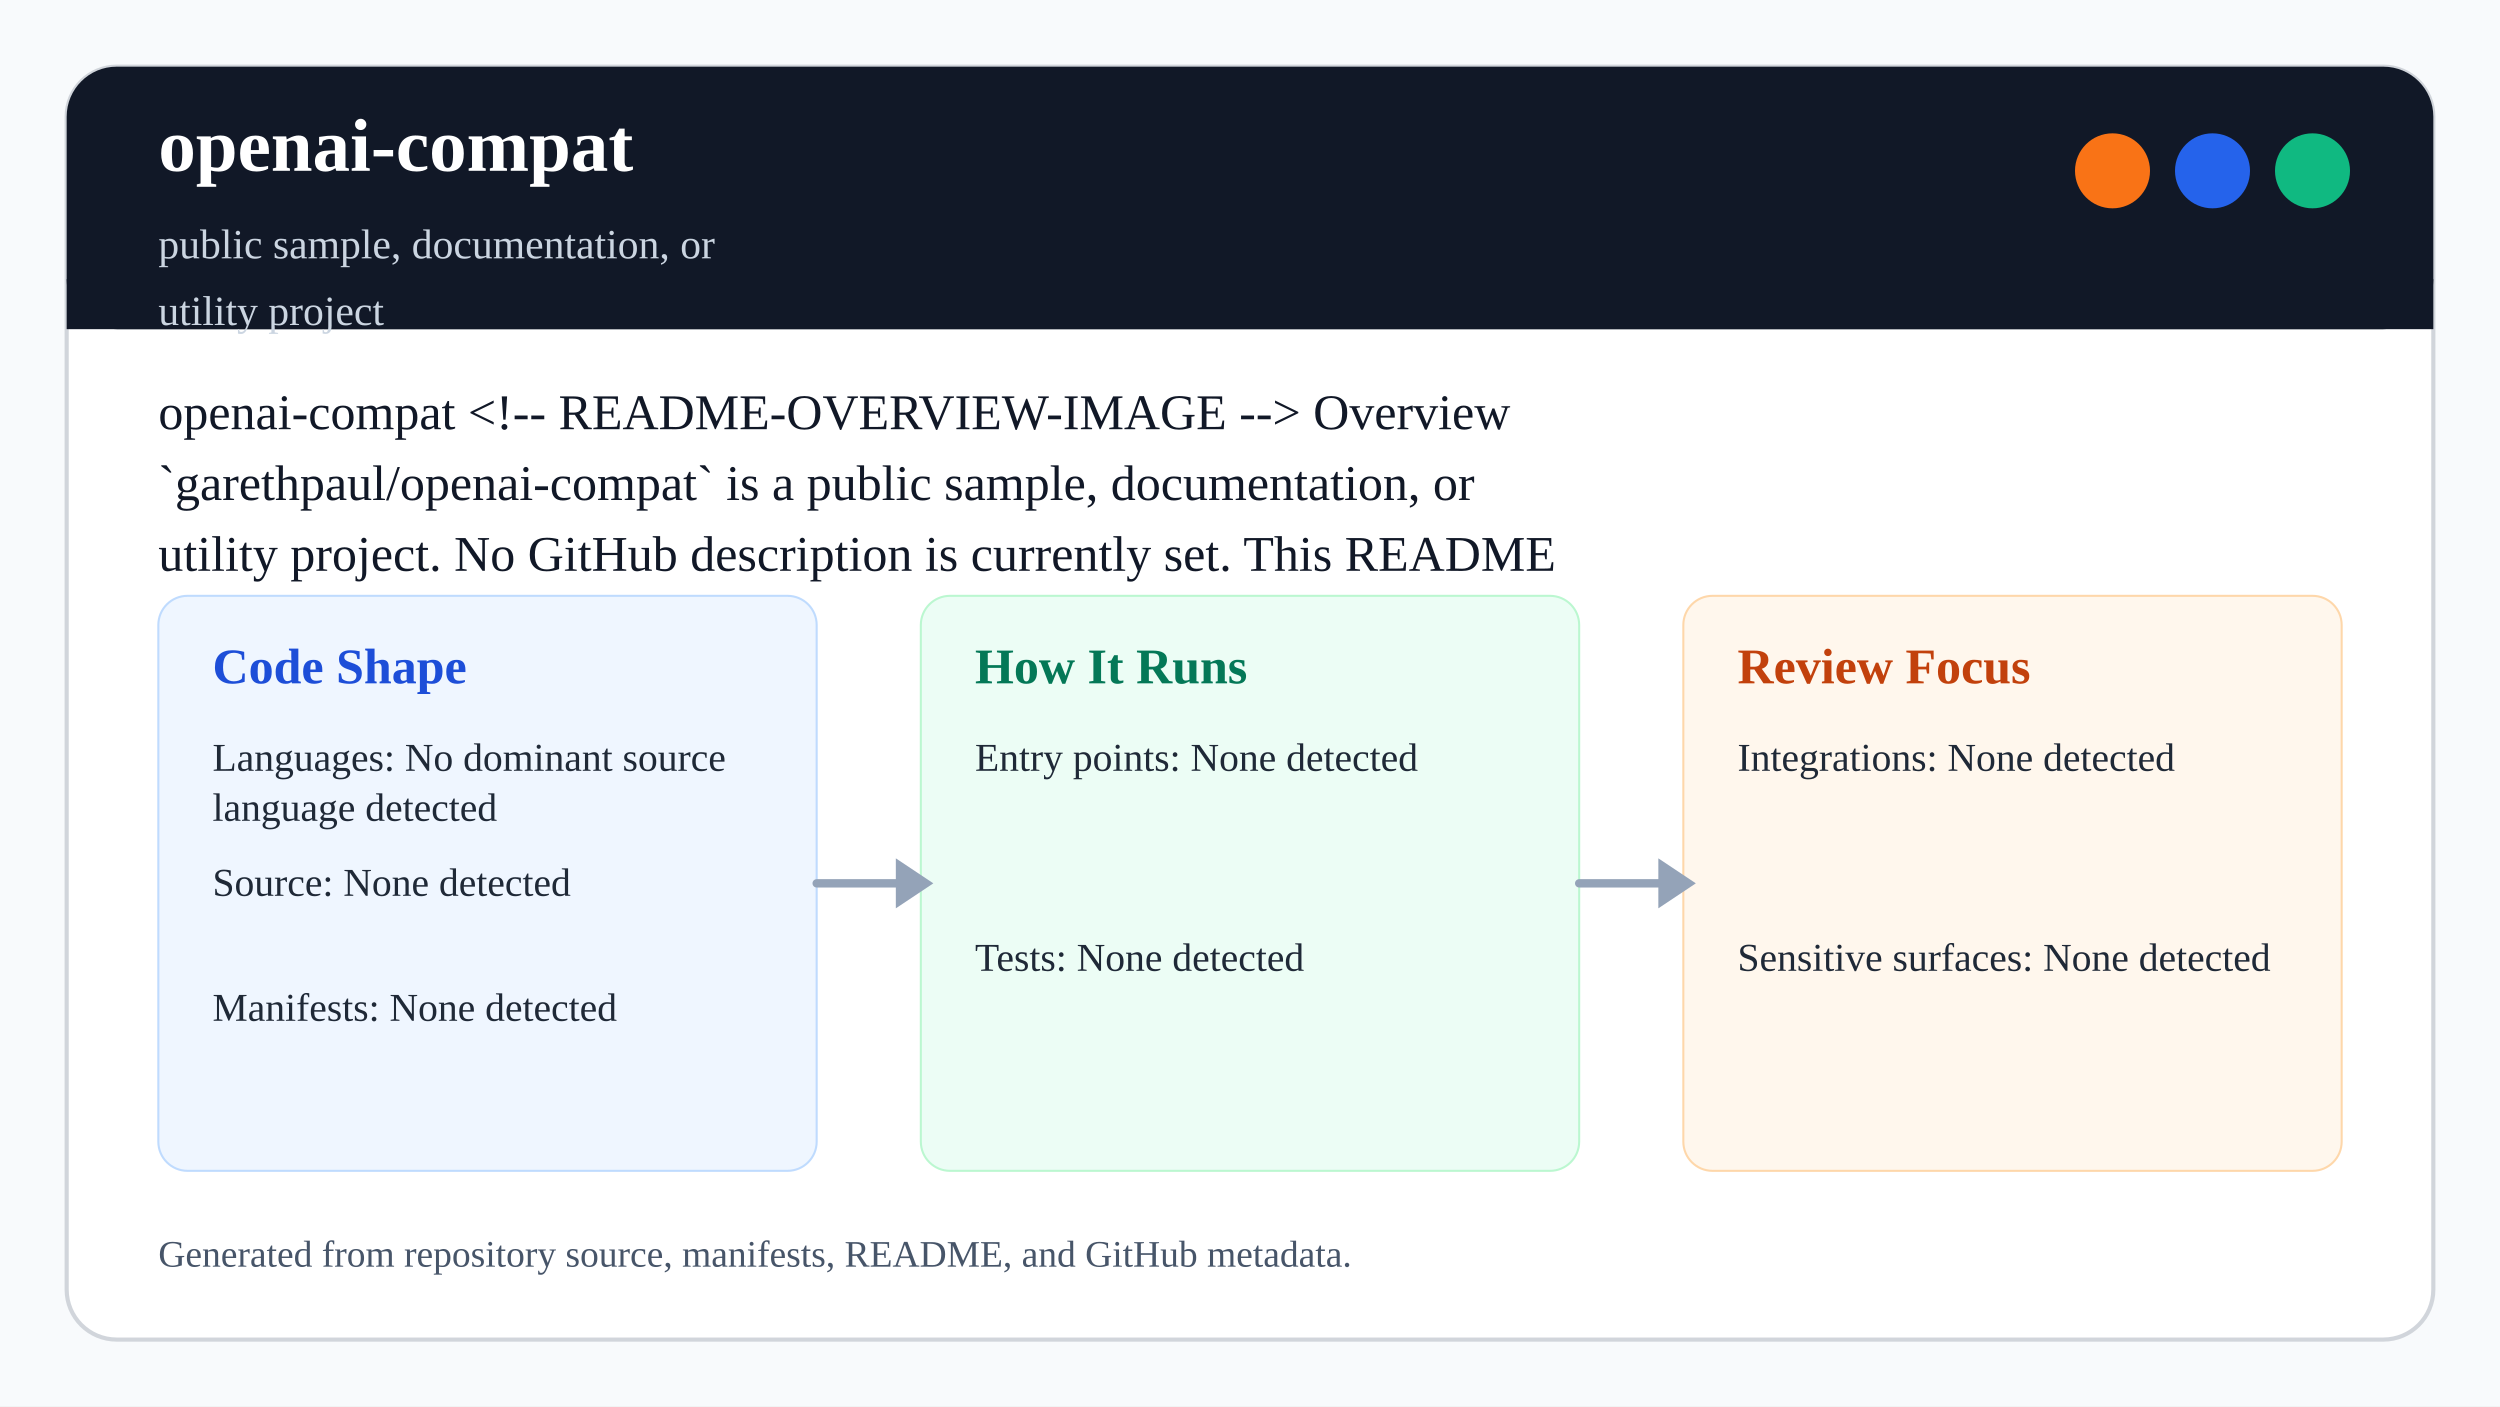
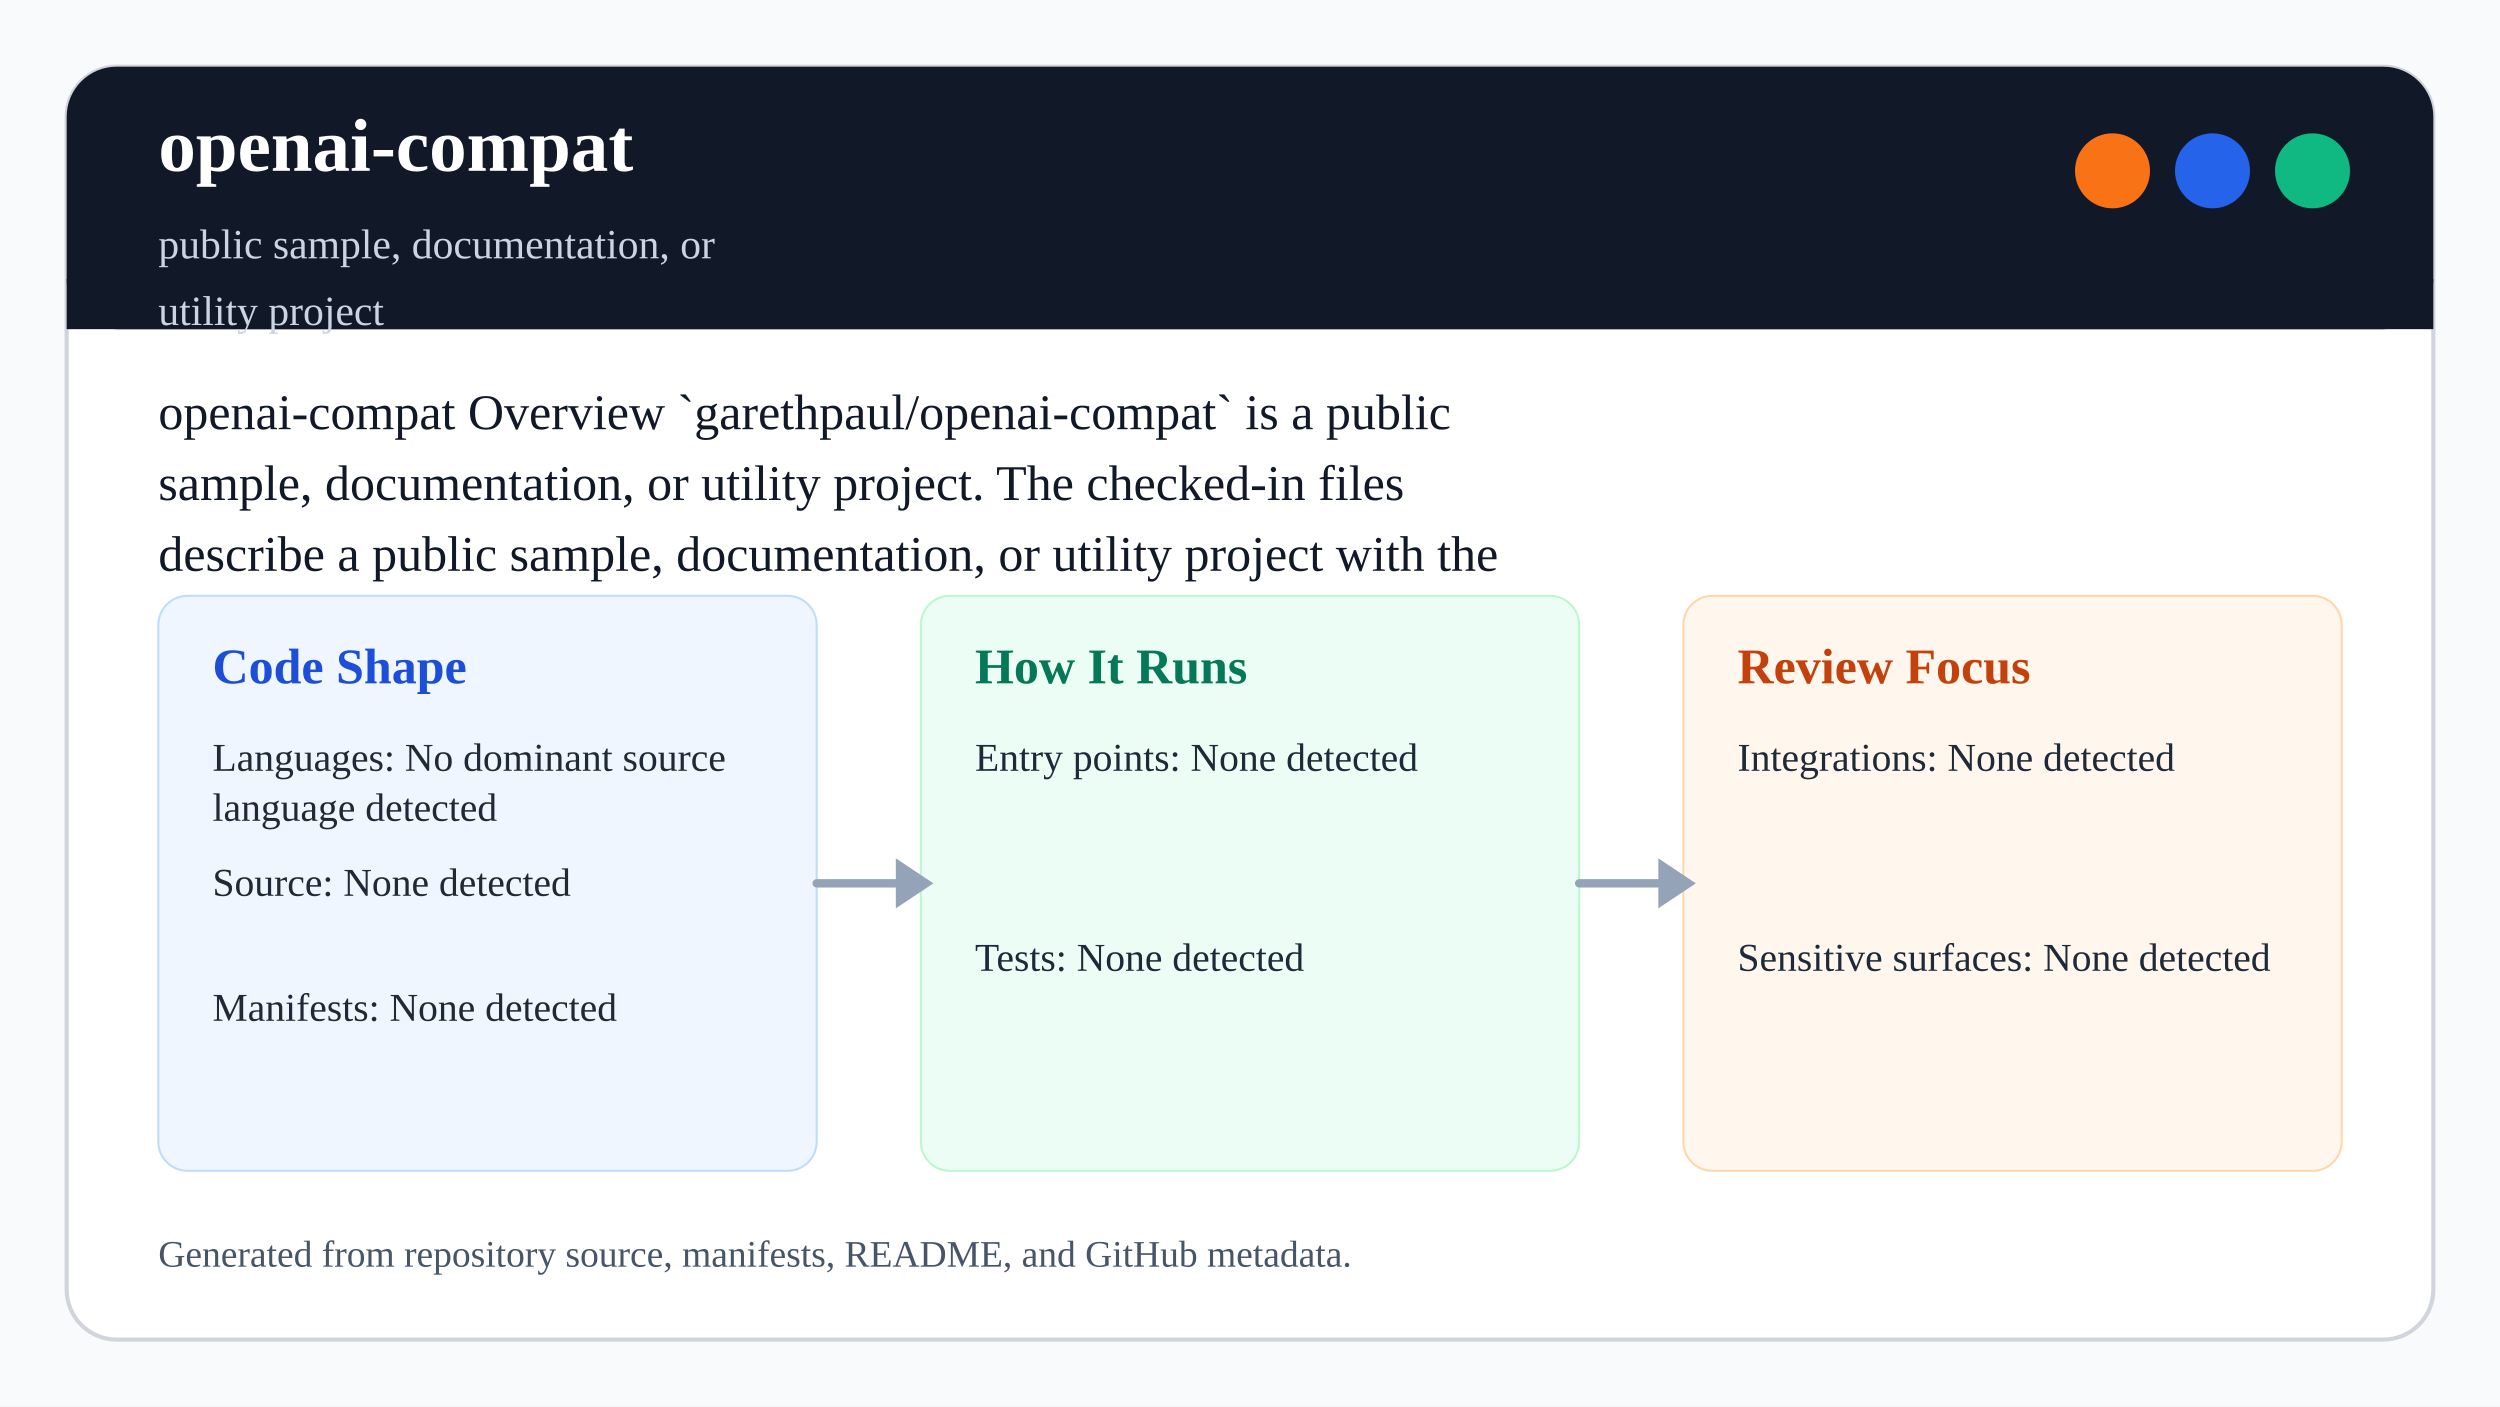
<svg xmlns="http://www.w3.org/2000/svg" width="1200" height="675" viewBox="0 0 1200 675" role="img" aria-labelledby="title desc">
  <rect width="1200" height="675" fill="#f8fafc" />
  <rect x="32" y="32" width="1136" height="611" rx="24" fill="#ffffff" stroke="#d1d5db" stroke-width="2" />
  <rect x="32" y="32" width="1136" height="126" rx="24" fill="#111827" />
  <path d="M32 134h1136v24H32z" fill="#111827" />
  <circle cx="1062" cy="82" r="18" fill="#2563eb" />
  <circle cx="1110" cy="82" r="18" fill="#10b981" />
  <circle cx="1014" cy="82" r="18" fill="#f97316" />
  <text x="76" y="82" font-size="36" fill="#ffffff" font-weight="700">openai-compat</text>
  <text x="76" y="124" font-size="20" fill="#cbd5e1">public sample, documentation, or</text>
  <text x="76" y="156" font-size="20" fill="#cbd5e1">utility project</text>
-   <text x="76" y="206" font-size="24" fill="#111827">openai-compat &lt;!-- README-OVERVIEW-IMAGE --&gt; Overview</text>
-   <text x="76" y="240" font-size="24" fill="#111827">`garethpaul/openai-compat` is a public sample, documentation, or</text>
-   <text x="76" y="274" font-size="24" fill="#111827">utility project. No GitHub description is currently set. This README</text>
+   <text x="76" y="206" font-size="24" fill="#111827">openai-compat Overview `garethpaul/openai-compat` is a public</text>
+   <text x="76" y="240" font-size="24" fill="#111827">sample, documentation, or utility project. The checked-in files</text>
+   <text x="76" y="274" font-size="24" fill="#111827">describe a public sample, documentation, or utility project with the</text>
  <rect x="76" y="286" width="316" height="276" rx="14" fill="#eff6ff" stroke="#bfdbfe" />
  <text x="102" y="328" font-size="24" font-weight="700" fill="#1d4ed8">Code Shape</text>
  <text x="102" y="370" font-size="19" fill="#1f2937">Languages: No dominant source</text>
  <text x="102" y="394" font-size="19" fill="#1f2937">language detected</text>
  <text x="102" y="430" font-size="19" fill="#1f2937">Source: None detected</text>
  <text x="102" y="490" font-size="19" fill="#1f2937">Manifests: None detected</text>
  <rect x="442" y="286" width="316" height="276" rx="14" fill="#ecfdf5" stroke="#bbf7d0" />
  <text x="468" y="328" font-size="24" font-weight="700" fill="#047857">How It Runs</text>
  <text x="468" y="370" font-size="19" fill="#1f2937">Entry points: None detected</text>
  <text x="468" y="466" font-size="19" fill="#1f2937">Tests: None detected</text>
  <rect x="808" y="286" width="316" height="276" rx="14" fill="#fff7ed" stroke="#fed7aa" />
  <text x="834" y="328" font-size="24" font-weight="700" fill="#c2410c">Review Focus</text>
  <text x="834" y="370" font-size="19" fill="#1f2937">Integrations: None detected</text>
  <text x="834" y="466" font-size="19" fill="#1f2937">Sensitive surfaces: None detected</text>
  <path d="M392 424h50" stroke="#94a3b8" stroke-width="4" stroke-linecap="round" />
  <path d="M430 412l18 12-18 12z" fill="#94a3b8" />
  <path d="M758 424h50" stroke="#94a3b8" stroke-width="4" stroke-linecap="round" />
  <path d="M796 412l18 12-18 12z" fill="#94a3b8" />
  <text x="76" y="608" font-size="18" fill="#475569">Generated from repository source, manifests, README, and GitHub metadata.</text>
</svg>
